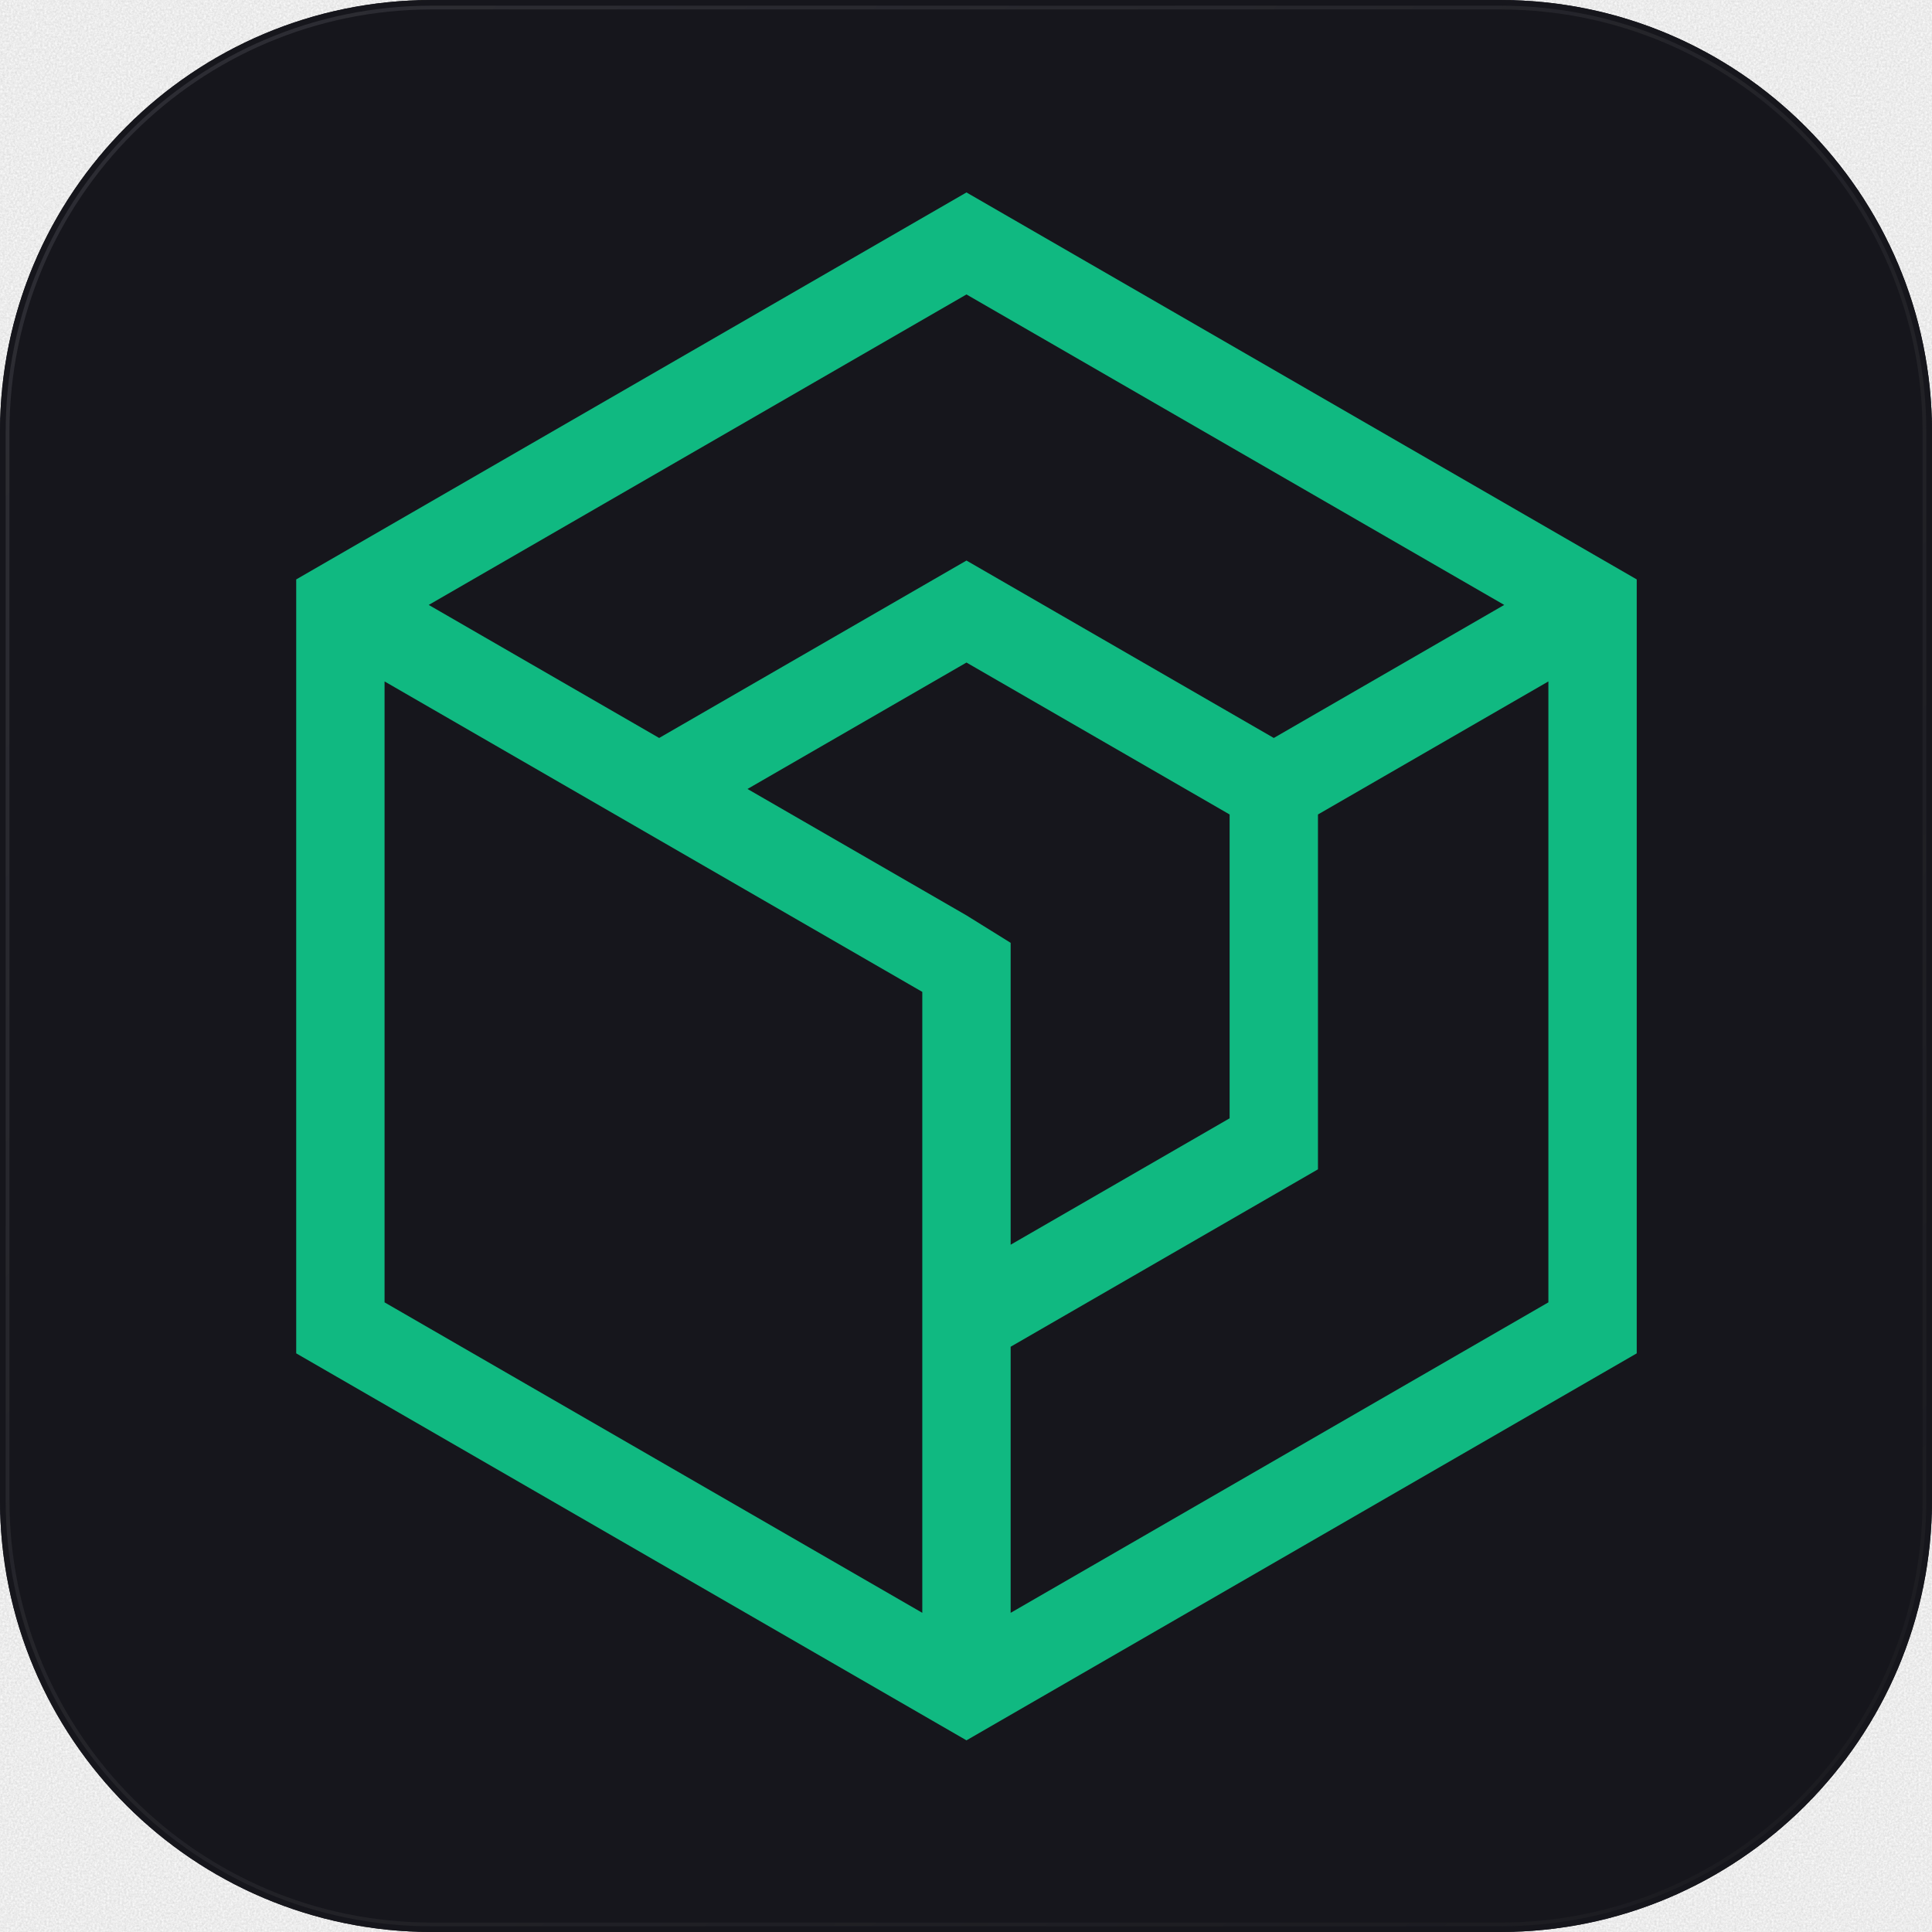
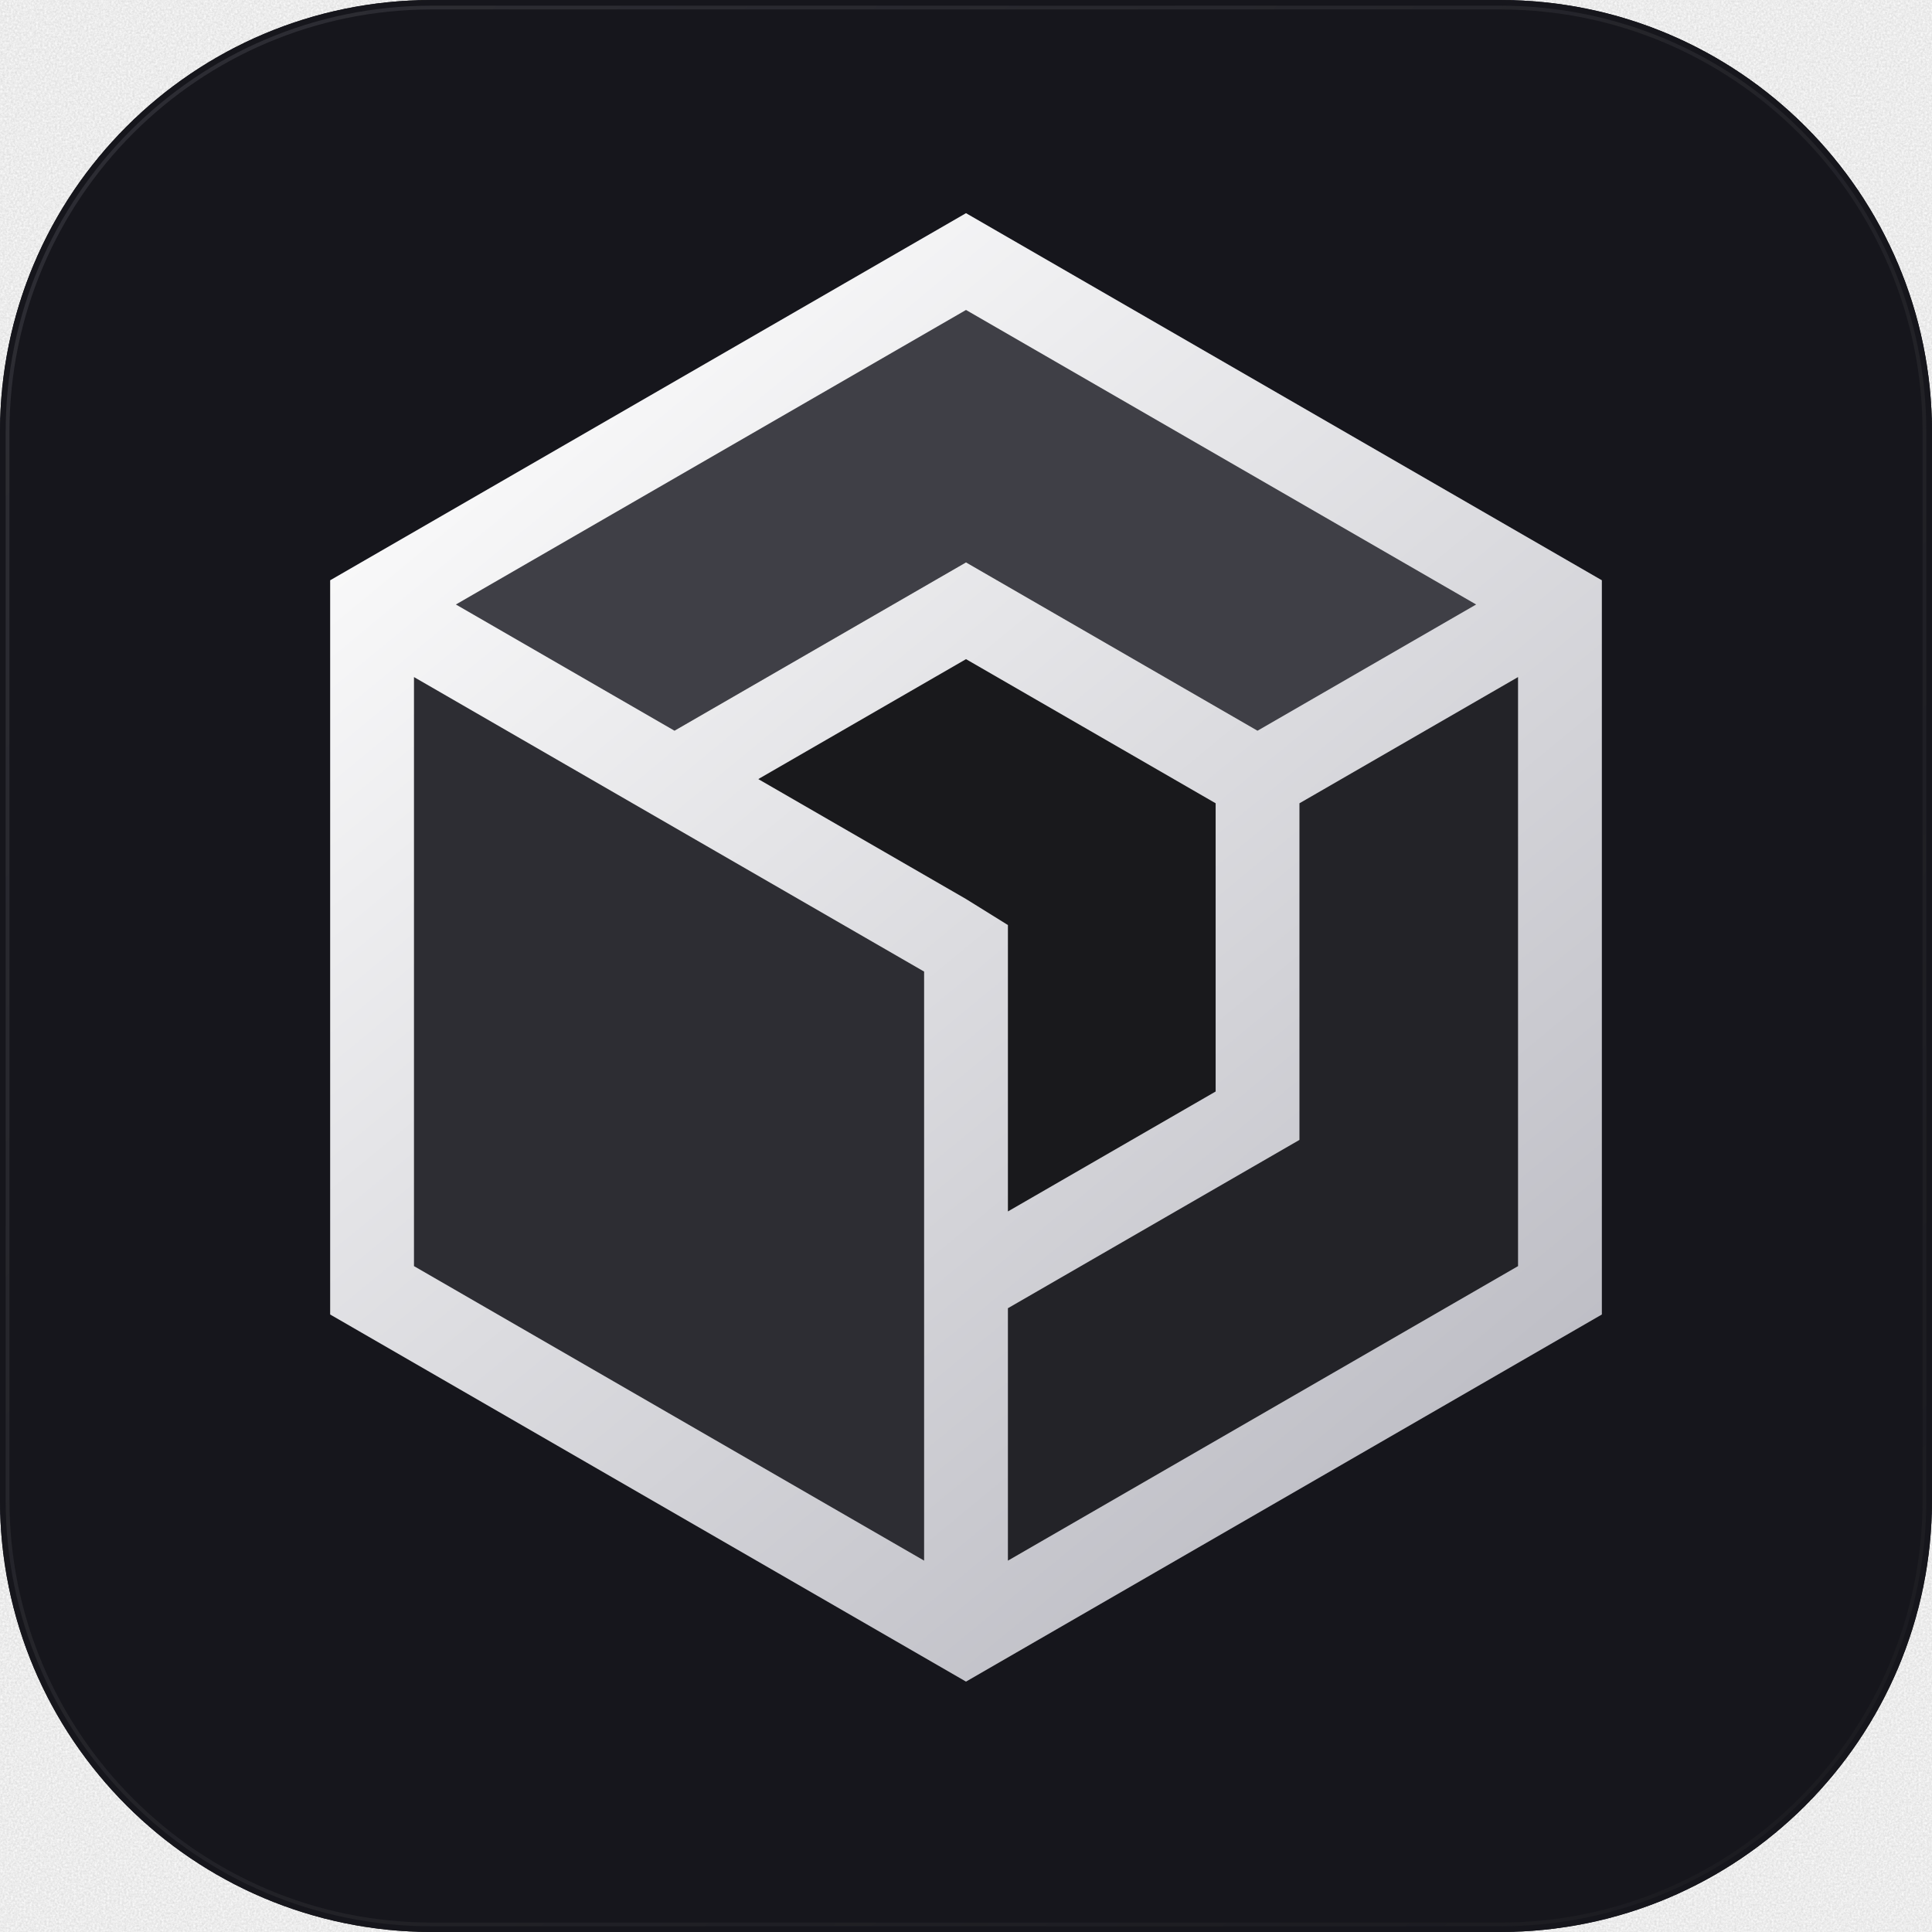
<svg xmlns="http://www.w3.org/2000/svg" width="1024" height="1024" viewBox="0 0 1024 1024" fill="none">
  <defs>
    <filter id="noise">
      <feTurbulence type="fractalNoise" baseFrequency="0.9" numOctaves="4" result="noise" />
      <feColorMatrix type="saturate" values="0" />
      <feComponentTransfer>
        <feFuncR type="linear" slope="0.03" intercept="0" />
        <feFuncG type="linear" slope="0.03" intercept="0" />
        <feFuncB type="linear" slope="0.03" intercept="0" />
        <feFuncA type="linear" slope="0.15" intercept="0" />
      </feComponentTransfer>
      <feBlend in="SourceGraphic" mode="overlay" />
    </filter>
    <linearGradient id="borderGradient" x1="0%" y1="0%" x2="100%" y2="100%">
      <stop offset="0%" style="stop-color:#3f3f46;stop-opacity:0.6" />
      <stop offset="100%" style="stop-color:#27272a;stop-opacity:0.3" />
    </linearGradient>
+     <linearGradient id="cubeGradient" x1="0.15" y1="0" x2="0.85" y2="1">
+       <stop offset="0%" stop-color="#ffffff" />
+       <stop offset="100%" stop-color="#b8b8c0" />
+     </linearGradient>
  </defs>
  <rect x="0" y="0" width="1024" height="1024" rx="229" ry="229" fill="#18181b" />
  <rect x="0" y="0" width="1024" height="1024" rx="229" ry="229" fill="#18181b" filter="url(#noise)" />
  <rect x="4" y="4" width="1016" height="1016" rx="225" ry="225" fill="none" stroke="url(#borderGradient)" stroke-width="2" />
-   <g transform="translate(157, 102) scale(4.79)">
-     <path d="M74.165,0L0,42.819v85.638l74.165,42.819,74.165-42.819V42.819L74.165,0ZM74.165,11.287l59.502,34.354-25.497,14.722-34.005-19.632-34.005,19.632-25.497-14.722L74.165,11.287ZM79.053,88.46v-5.429l-4.888-3.037-4.888-2.822-19.342-11.166,24.23-13.989,24.23,13.989,4.888,2.822v33.62l-24.23,13.989v-27.977ZM9.775,54.106l25.497,14.722,9.775,5.644,24.23,13.988v68.707L9.775,122.814V54.106ZM138.555,122.814l-59.502,34.354v-29.443l34.005-19.632v-39.264l25.497-14.722v68.707Z" fill="#10b981" />
+   <g transform="translate(175, 113) scale(4.544)">
+     <polygon points="74.165,0 148.33,42.819 74.165,85.638 0,42.819" fill="#3f3f46" />
+     <polygon points="0,42.819 74.165,85.638 74.165,171.276 0,128.457" fill="#2d2d33" />
+     <polygon points="148.33,42.819 148.33,128.457 74.165,171.276 74.165,85.638" fill="#232328" />
+     <polygon points="74.165,40.73 108.17,60.36 103.28,68.83 103.28,102.45 79.05,116.44 69.28,88.46 49.94,66.01 40.16,60.36" fill="#19191c" />
+     <path d="M74.165,0L0,42.819v85.638l74.165,42.819,74.165-42.819V42.819L74.165,0ZM74.165,11.287l59.502,34.354-25.497,14.722-34.005-19.632-34.005,19.632-25.497-14.722L74.165,11.287ZM79.053,88.46v-5.429l-4.888-3.037-4.888-2.822-19.342-11.166,24.23-13.989,24.23,13.989,4.888,2.822v33.62l-24.23,13.989v-27.977ZM9.775,54.106l25.497,14.722,9.775,5.644,24.23,13.988v68.707L9.775,122.814V54.106ZM138.555,122.814l-59.502,34.354v-29.443l34.005-19.632v-39.264l25.497-14.722v68.707Z" fill="url(#cubeGradient)" />
  </g>
</svg>
